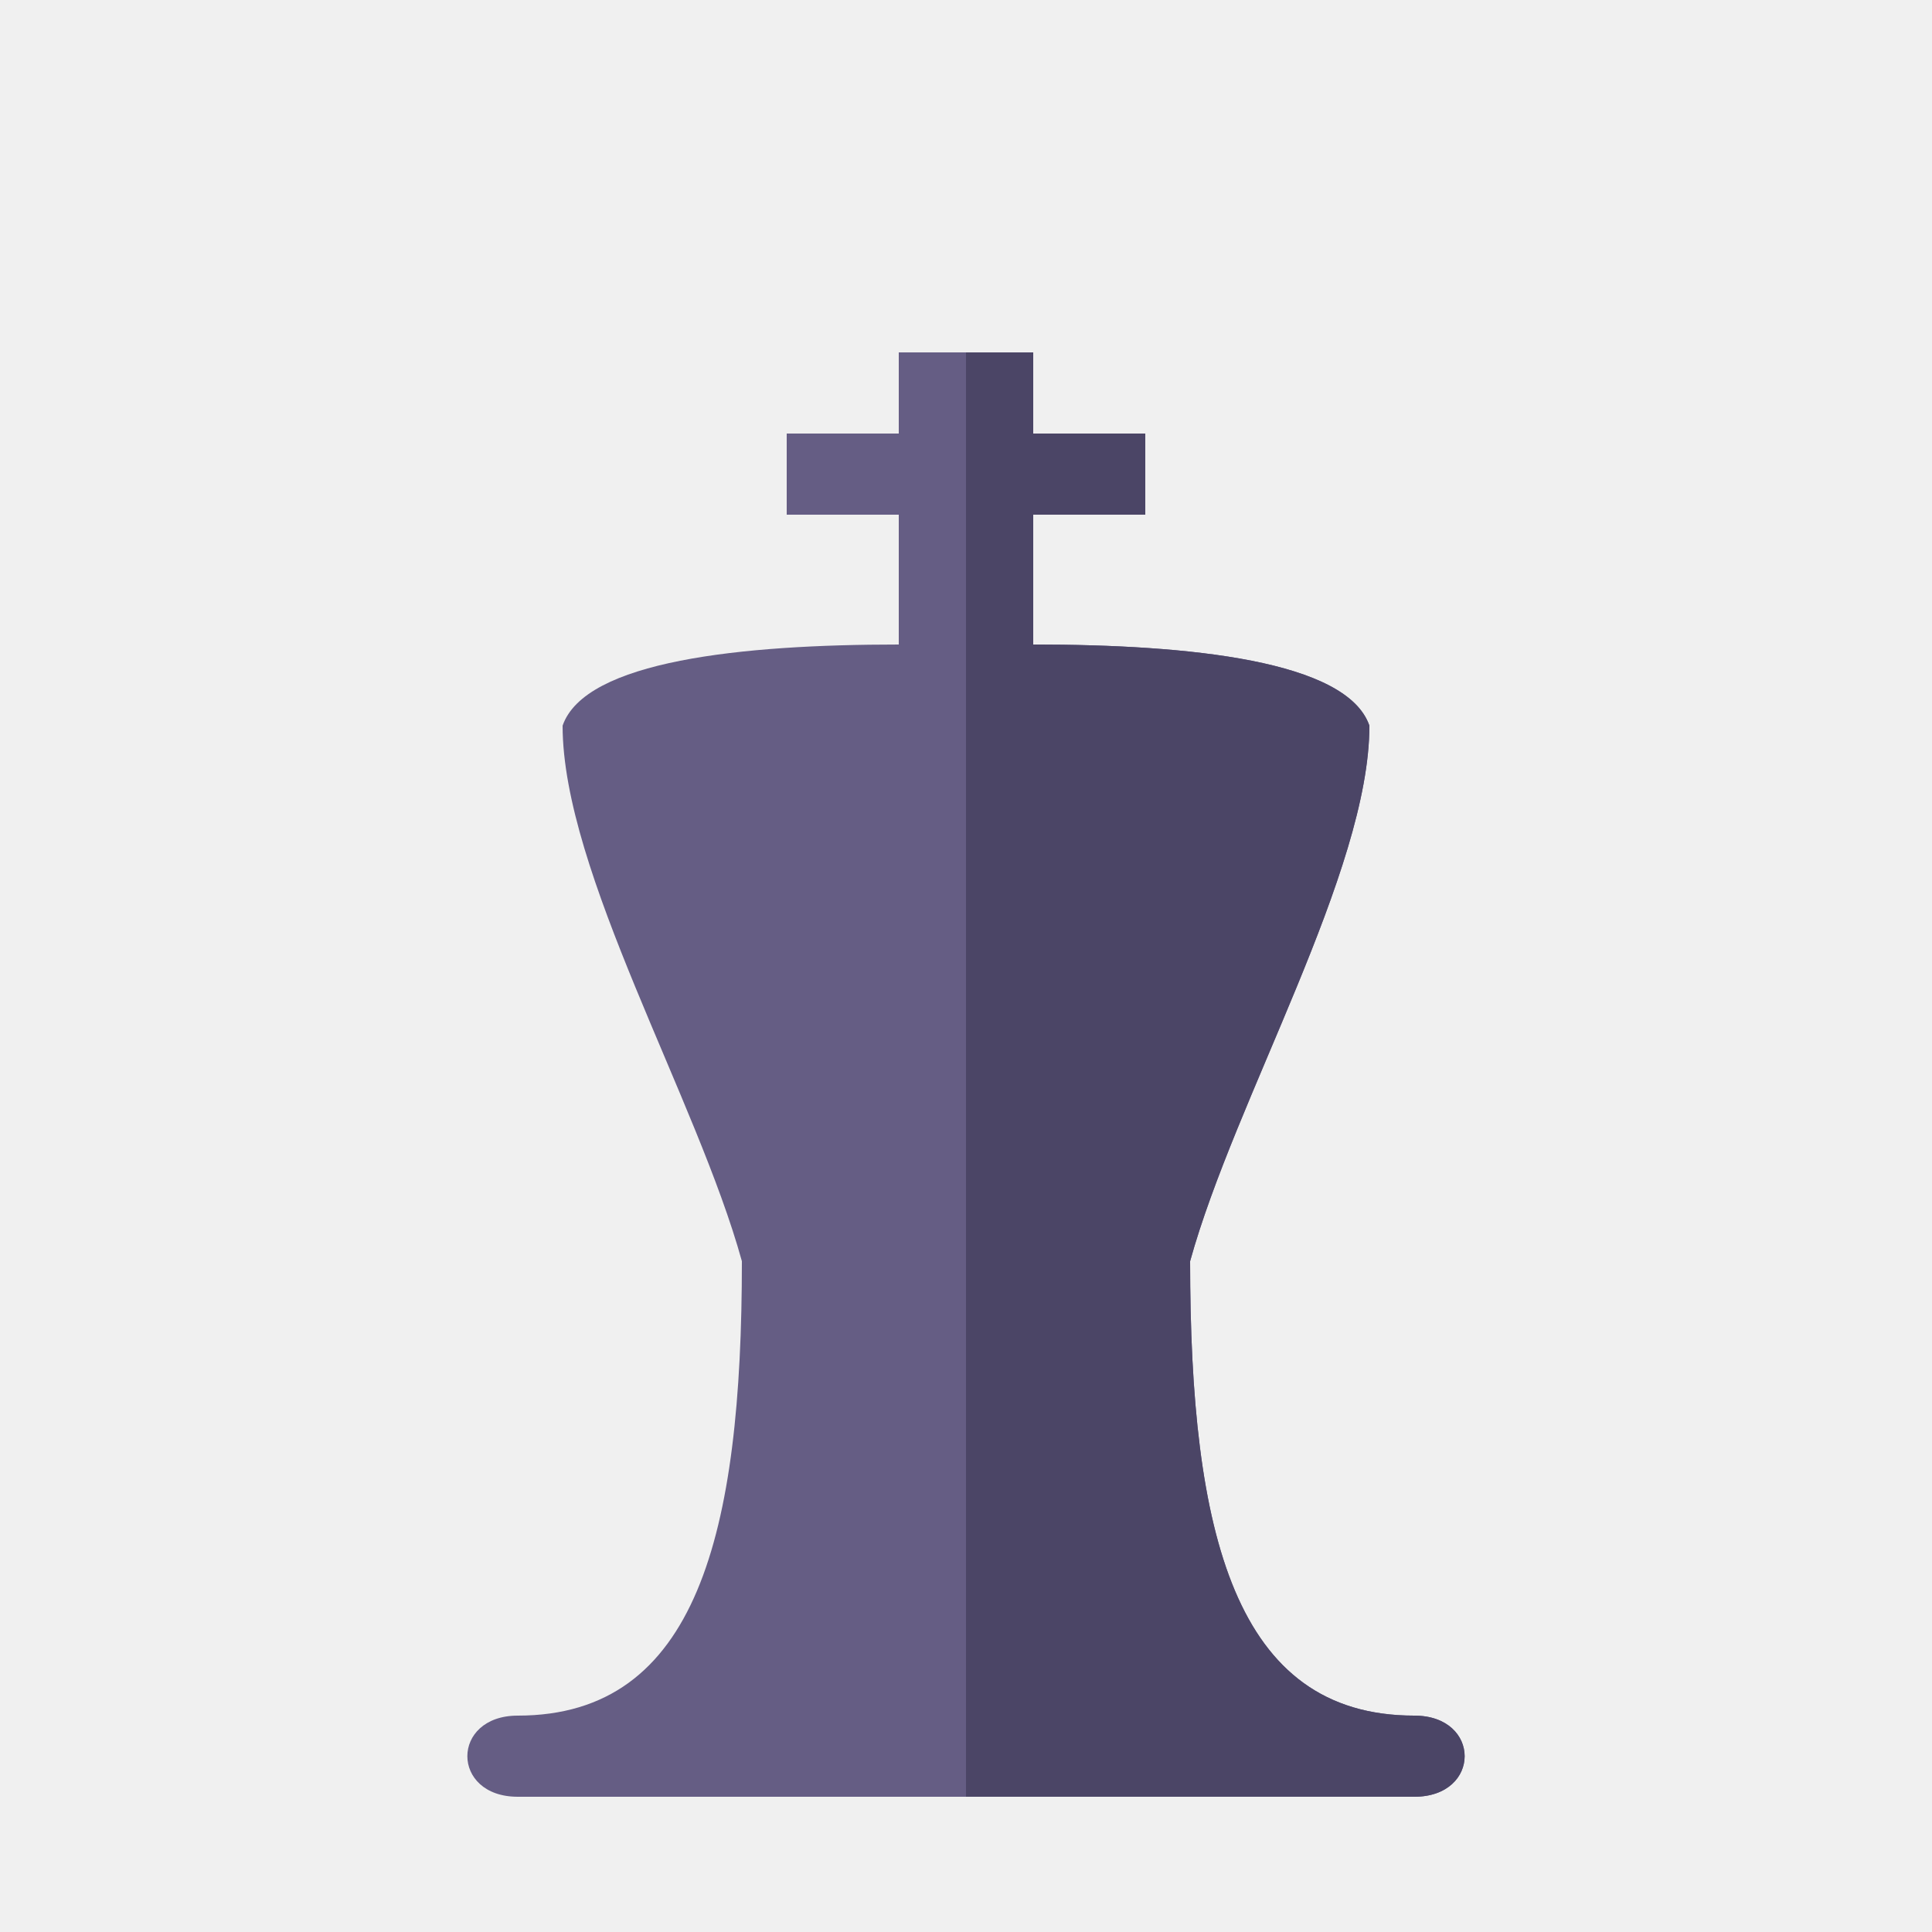
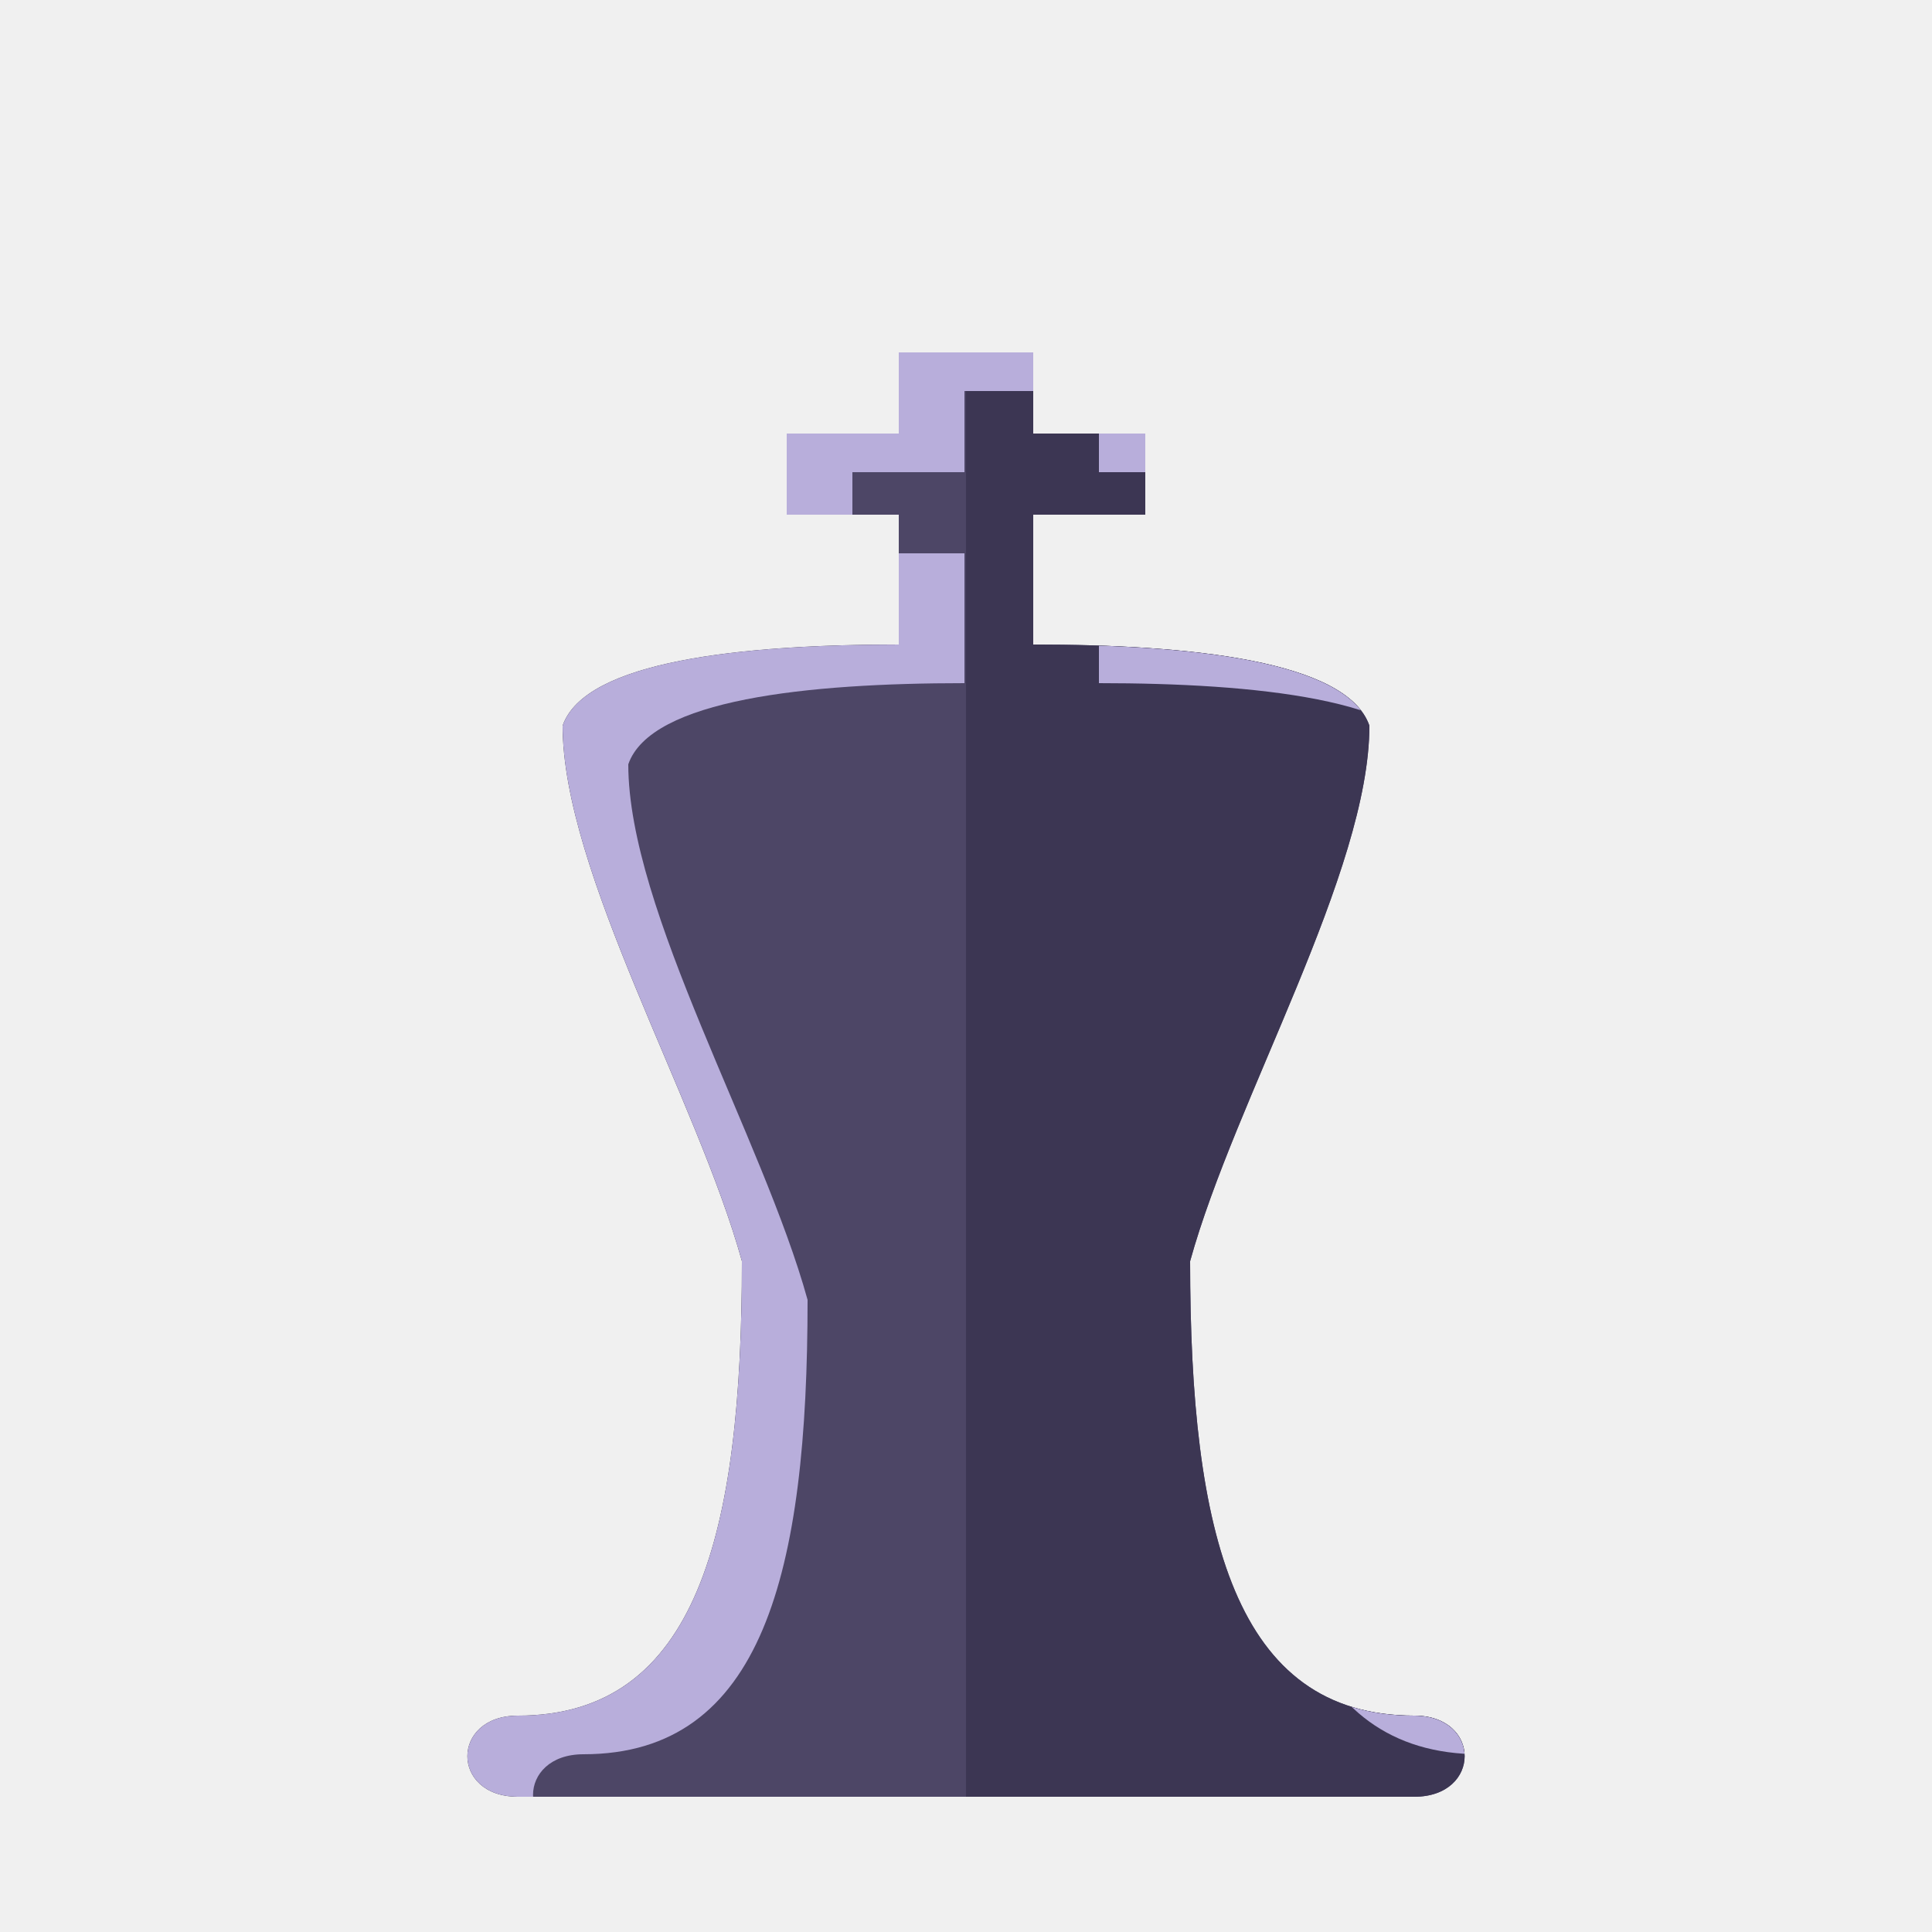
<svg xmlns="http://www.w3.org/2000/svg" viewBox="0 0 100 100">
  <clipPath id="c">
    <path d="M50 18.24L53.48 18.24L53.48 22.44L59.28 22.44L59.28 26.64L53.48 26.64L53.48 33.36C61.6 33.36 69.72 34.2 70.88 37.56C70.88 45.12 63.92 56.88 61.6 65.28C61.6 79.39 63.92 88.8 73.2 88.8C76.68 88.8 76.68 93 73.2 93L50 93L26.8 93C23.32 93 23.32 88.8 26.8 88.8C36.08 88.8 38.4 79.39 38.4 65.28C36.08 56.88 29.12 45.12 29.12 37.56C30.28 34.2 38.4 33.36 46.52 33.36L46.52 26.64L40.72 26.64L40.72 22.44L46.52 22.44L46.52 18.24L50 18.24Z" />
  </clipPath>
+   <mask id="r">
+     <path d="M50 18.24L53.48 18.24L53.48 22.44L59.28 22.44L59.28 26.64L53.48 26.64L53.48 33.36C61.6 33.36 69.72 34.2 70.88 37.56C70.88 45.12 63.92 56.88 61.6 65.28C61.6 79.39 63.92 88.8 73.2 88.8C76.68 88.8 76.68 93 73.2 93L50 93L26.8 93C23.32 93 23.32 88.8 26.8 88.8C36.08 88.8 38.4 79.39 38.4 65.28C36.08 56.88 29.12 45.12 29.12 37.56C30.28 34.2 38.4 33.36 46.52 33.36L46.52 26.64L40.72 26.64L40.72 22.44L46.52 22.44L46.52 18.24L50 18.24Z" fill="#fff" />
+     <path d="M50 18.24L53.48 18.24L53.48 22.44L59.28 22.44L59.28 26.64L53.48 26.64L53.48 33.36C61.6 33.36 69.72 34.2 70.88 37.56C70.88 45.12 63.92 56.88 61.6 65.28C61.6 79.39 63.92 88.8 73.2 88.8C76.68 88.8 76.68 93 73.2 93L50 93L26.8 93C23.32 93 23.32 88.8 26.8 88.8C36.08 88.8 38.4 79.39 38.4 65.28C36.08 56.88 29.12 45.12 29.12 37.56C30.28 34.2 38.4 33.36 46.52 33.36L46.52 26.64L40.72 26.64L40.72 22.44L46.52 22.44L46.52 18.24L50 18.24Z" transform="translate(3.4 2)" />
+   </mask>
  <g>
-     <path d="M50 18.24L53.48 18.24L53.48 22.44L59.28 22.44L59.28 26.64L53.48 26.64L53.48 33.36C61.6 33.36 69.72 34.2 70.88 37.56C70.88 45.12 63.92 56.88 61.6 65.28C61.6 79.39 63.92 88.8 73.2 88.8C76.68 88.8 76.68 93 73.2 93L50 93L26.8 93C23.32 93 23.32 88.8 26.8 88.8C36.08 88.8 38.4 79.39 38.4 65.28C36.08 56.88 29.12 45.12 29.12 37.56C30.28 34.2 38.4 33.36 46.52 33.36L46.52 26.64L40.72 26.64L40.72 22.44L46.52 22.44L46.52 18.24L50 18.24Z" fill="#655d84" />
-     <rect x="50" width="50" height="100" fill="#4b4566" clip-path="url(#c)" />
+     <path d="M50 18.24L53.48 18.24L53.48 22.44L59.28 22.44L59.28 26.64L53.48 26.64L53.48 33.36C61.6 33.36 69.72 34.2 70.88 37.56C70.88 45.12 63.92 56.88 61.6 65.28C61.6 79.39 63.92 88.8 73.2 88.8C76.68 88.8 76.68 93 73.2 93L50 93L26.8 93C23.32 93 23.32 88.8 26.8 88.8C36.08 88.8 38.4 79.39 38.4 65.28C36.08 56.88 29.12 45.12 29.12 37.56C30.28 34.2 38.4 33.36 46.52 33.36L46.52 26.64L40.72 26.64L40.72 22.44L46.52 22.44L46.52 18.24L50 18.24Z" fill="#4d4666" />
+     <rect x="50" width="50" height="100" fill="#3c3653" clip-path="url(#c)" />
+     <path d="M50 18.24L53.48 18.24L53.48 22.44L59.28 22.44L59.28 26.64L53.48 26.64L53.48 33.36C61.6 33.36 69.72 34.2 70.88 37.56C70.88 45.12 63.92 56.88 61.6 65.28C61.6 79.39 63.92 88.8 73.2 88.8C76.68 88.8 76.68 93 73.2 93L50 93L26.8 93C23.32 93 23.32 88.8 26.8 88.8C36.08 88.8 38.4 79.39 38.4 65.28C36.08 56.88 29.12 45.12 29.12 37.56C30.28 34.2 38.4 33.36 46.52 33.36L46.52 26.64L40.72 26.64L40.72 22.44L46.52 22.44L46.52 18.24L50 18.24Z" fill="#b8aedb" mask="url(#r)" />
  </g>
</svg>
